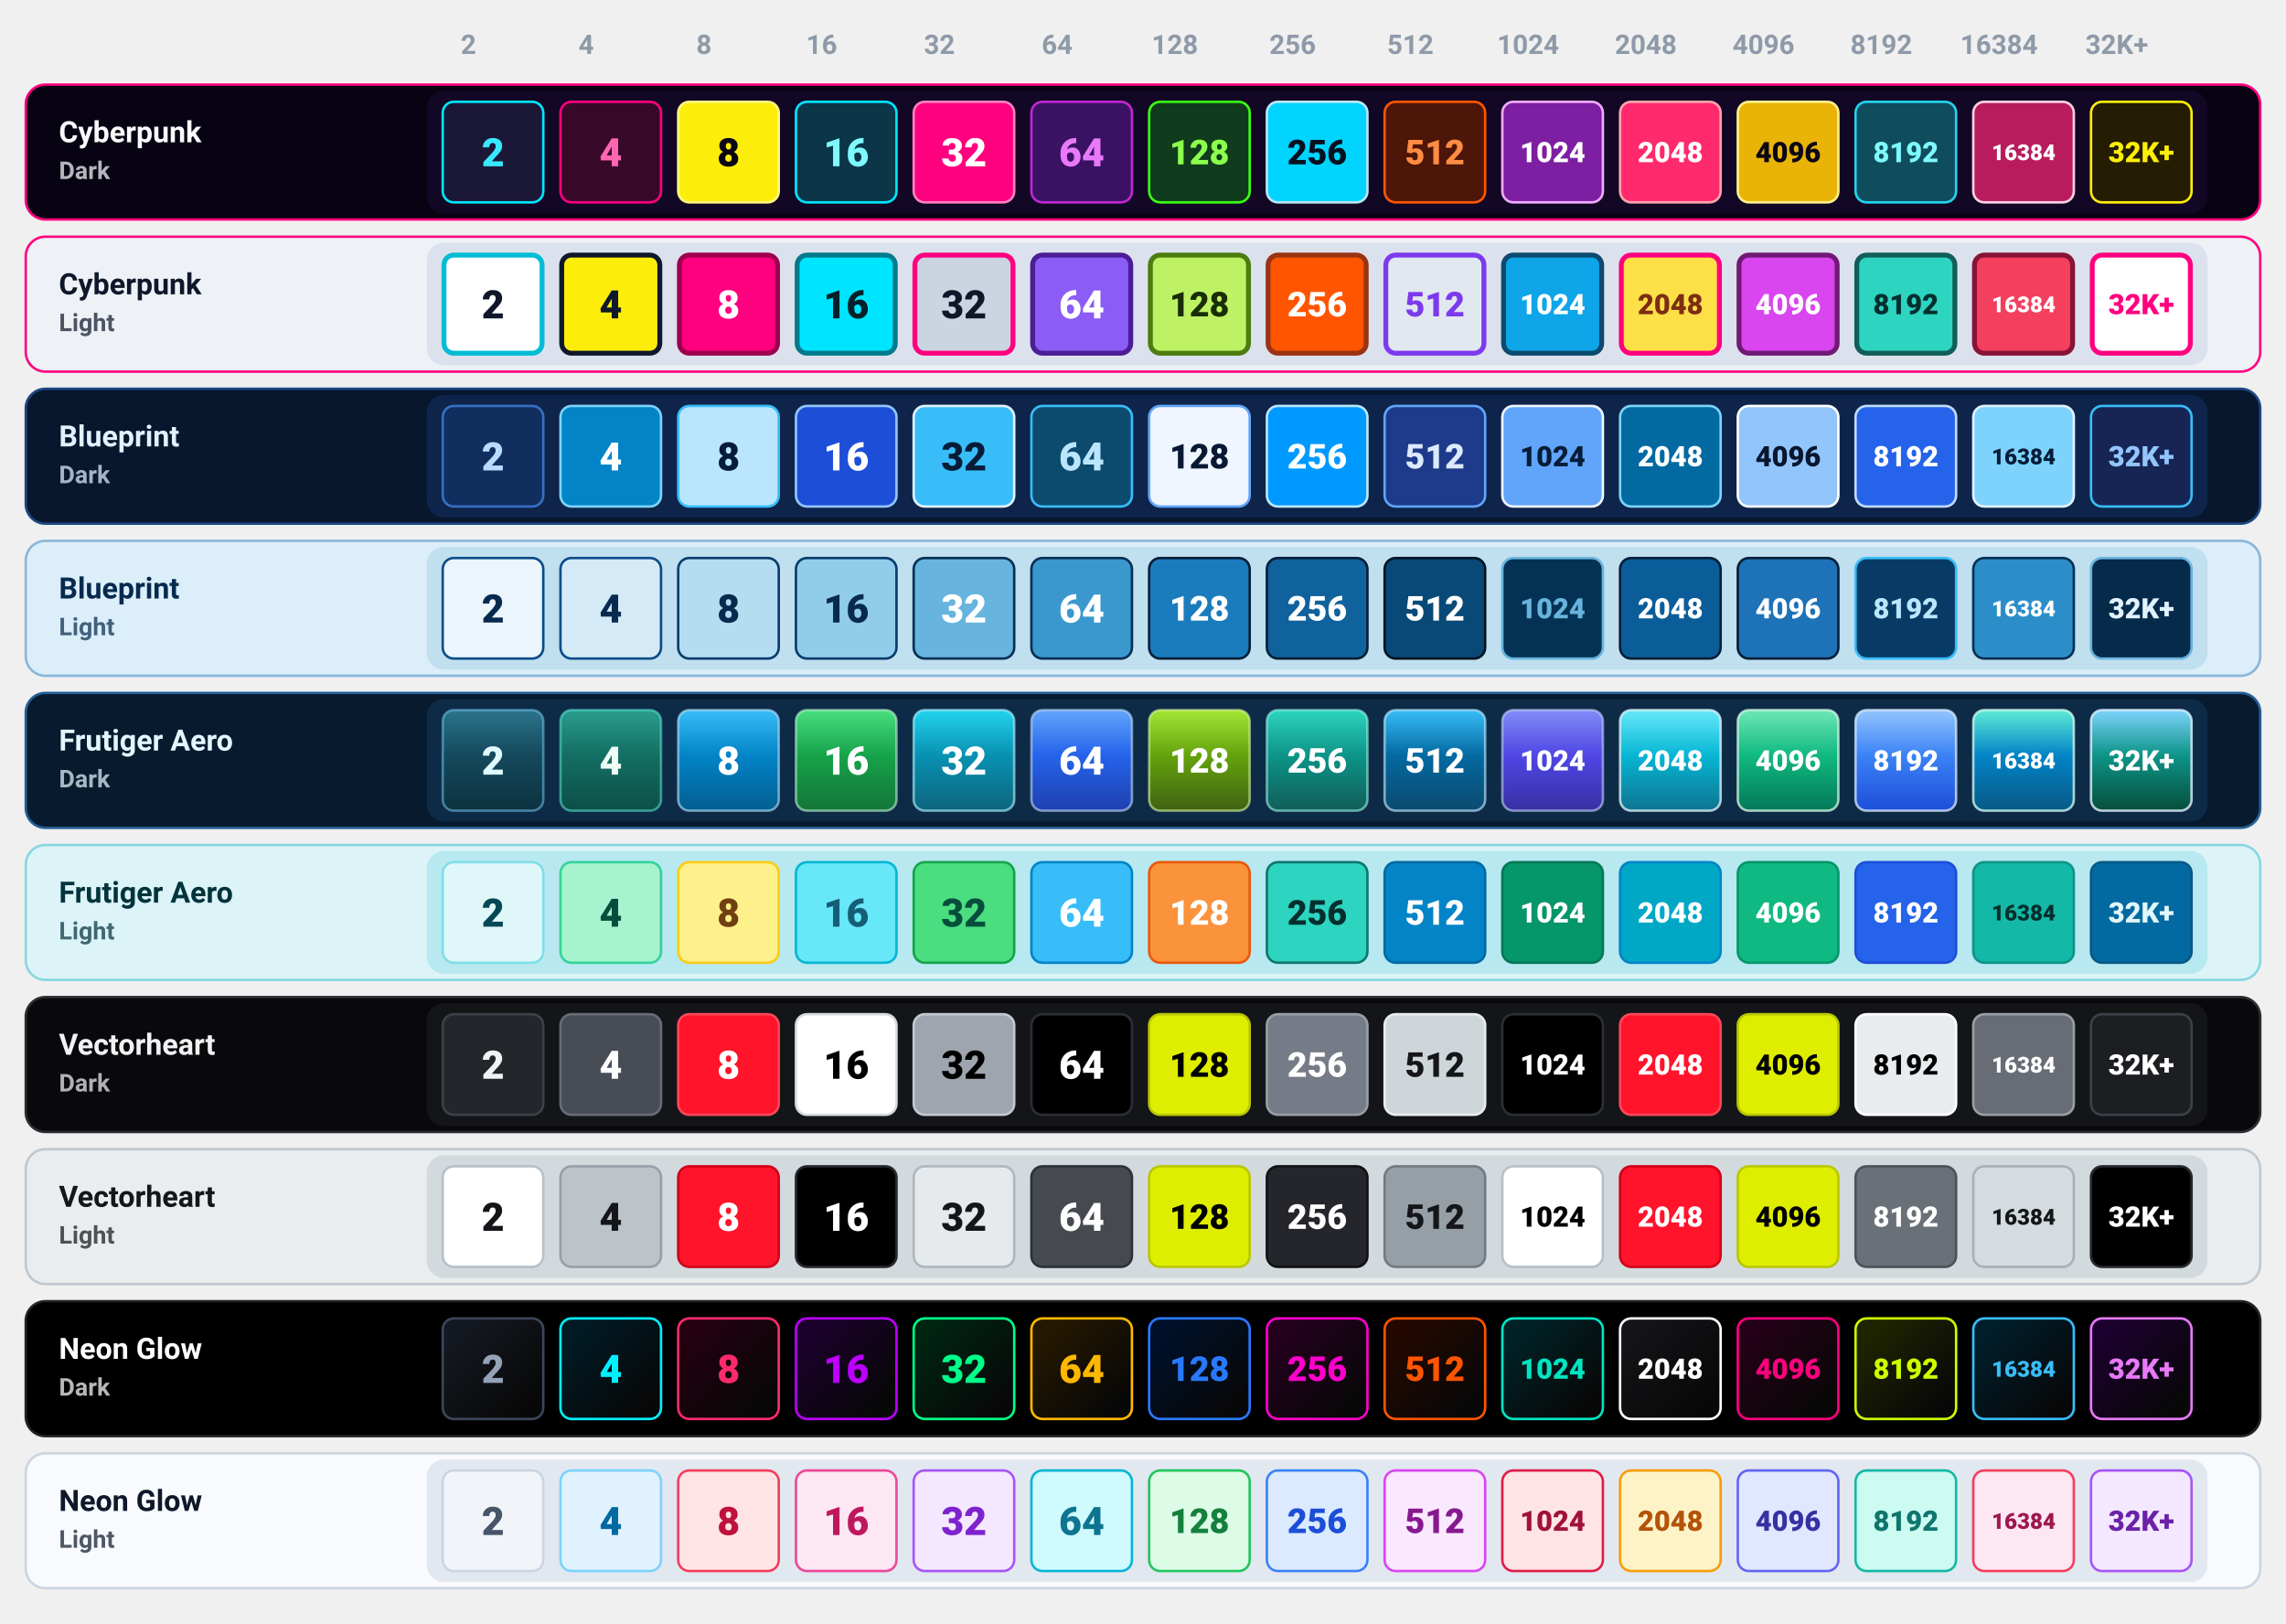
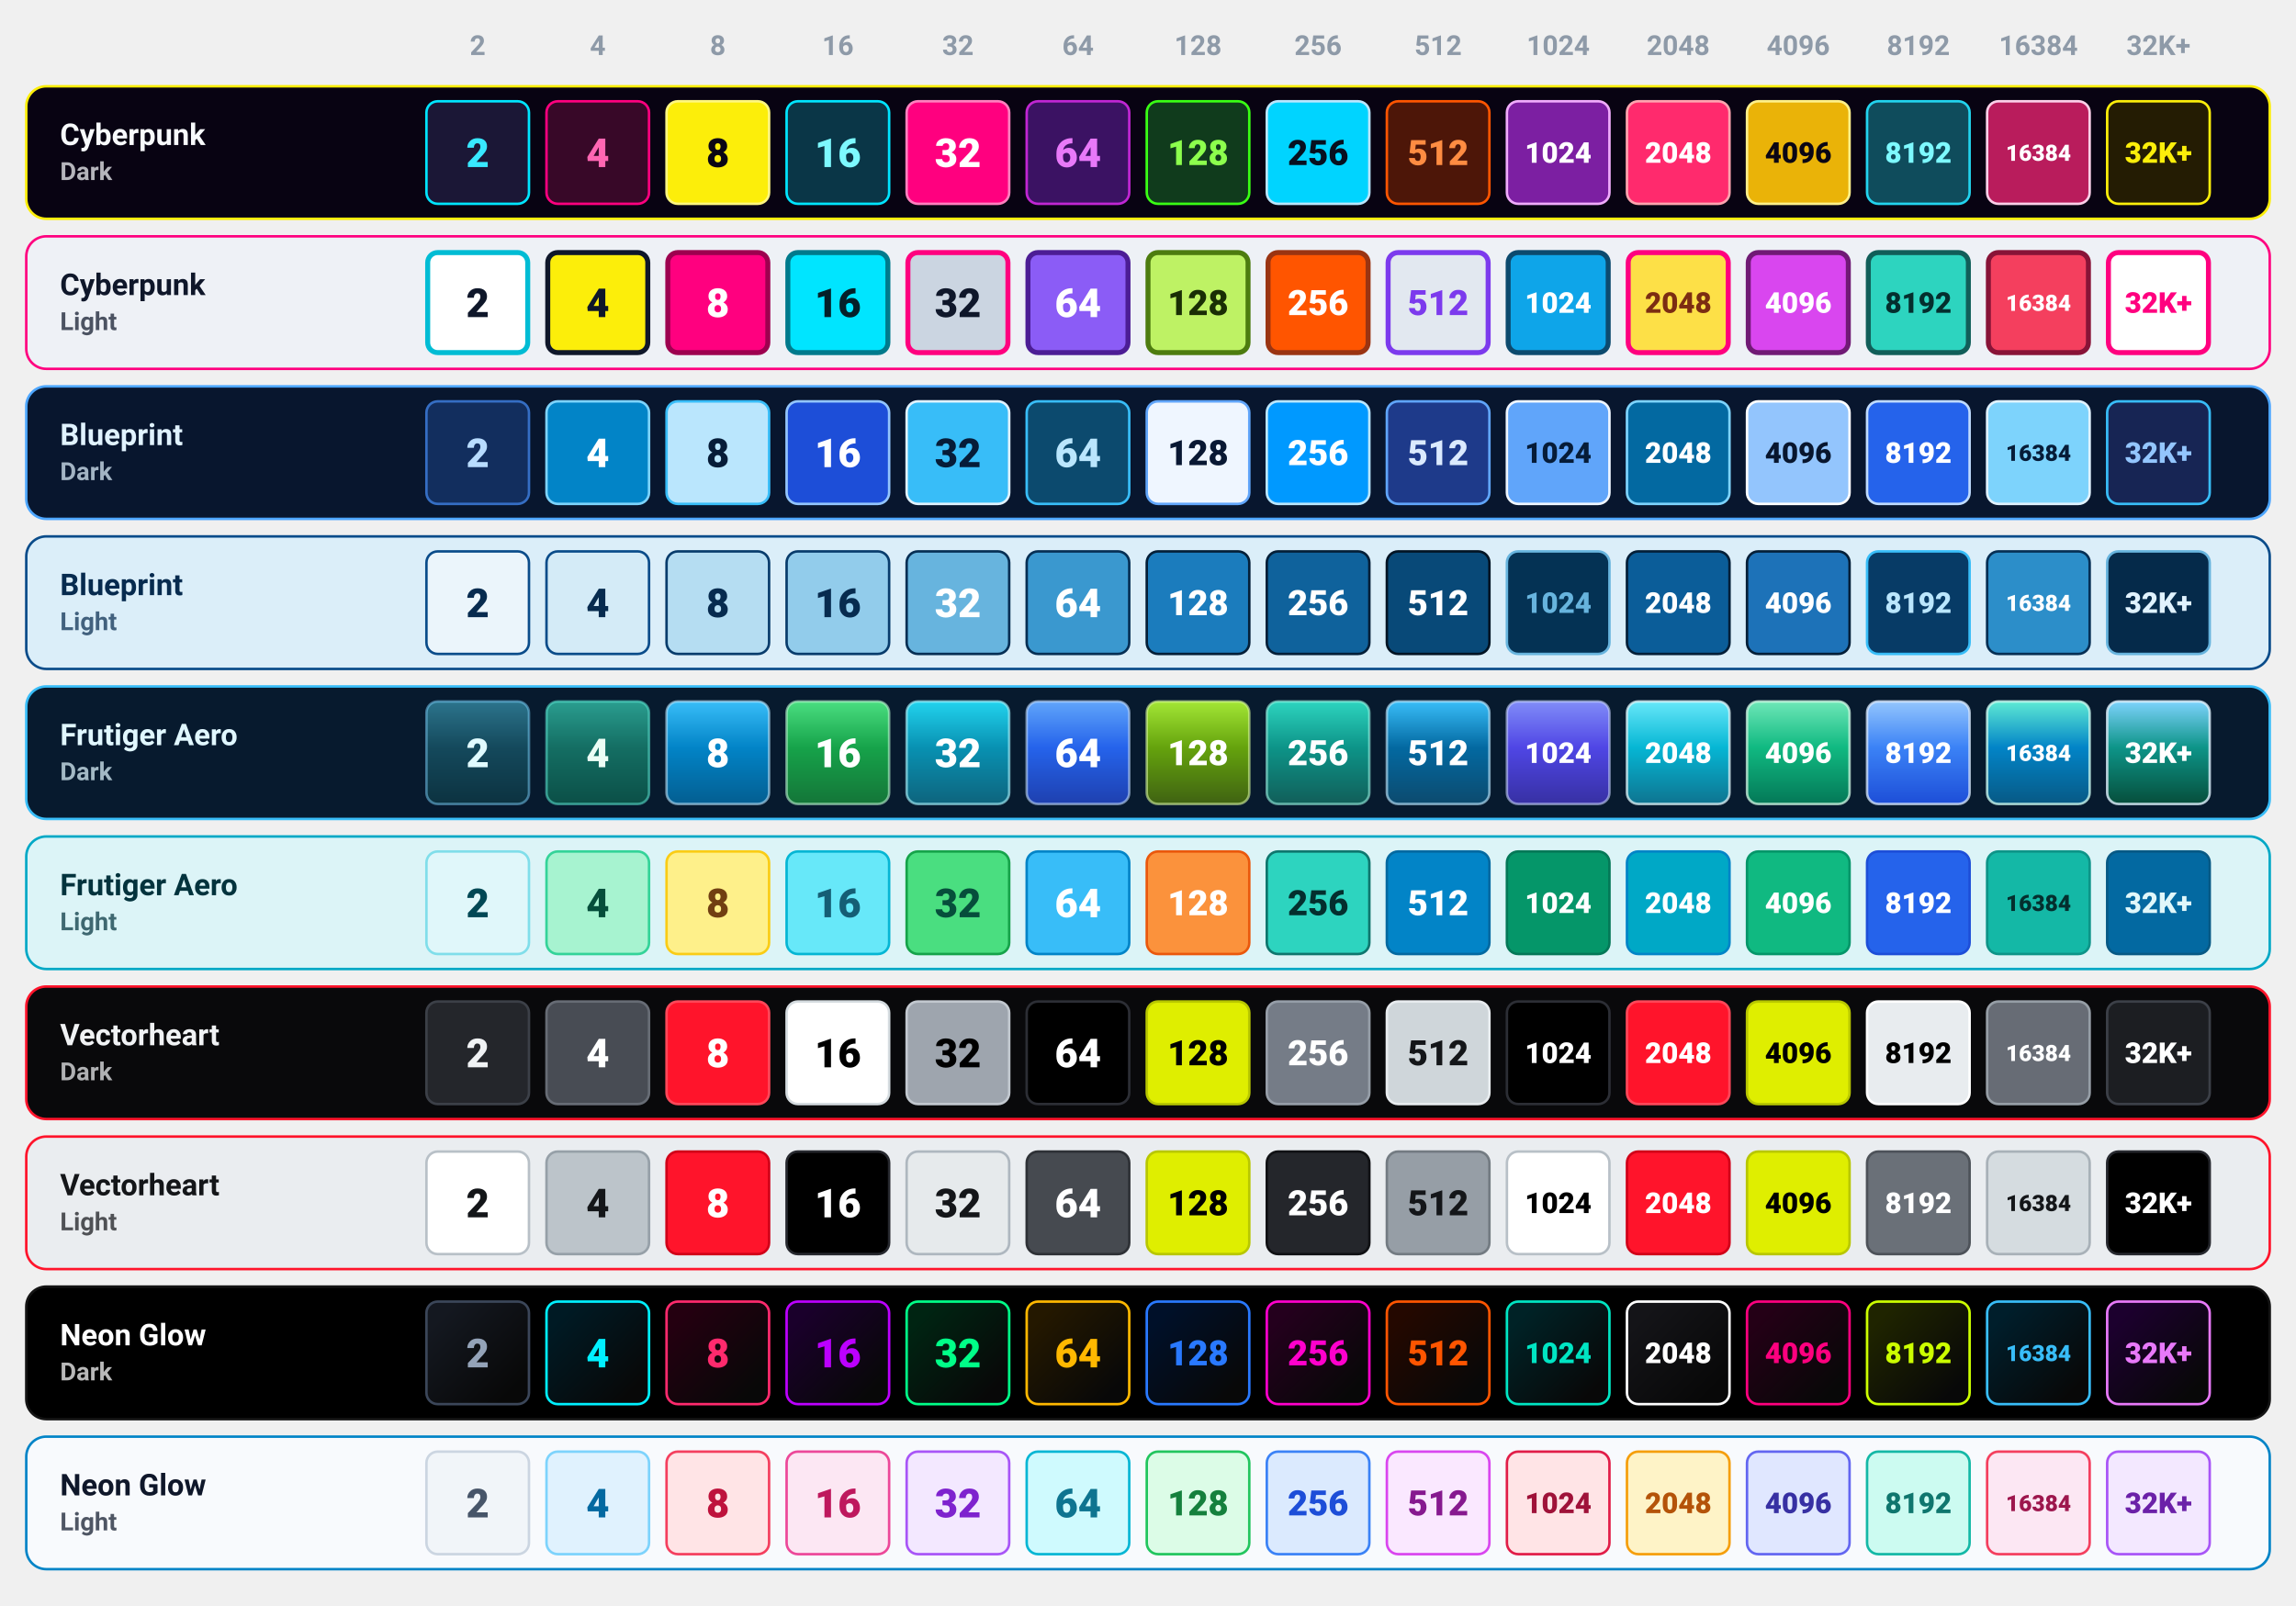
- <svg xmlns="http://www.w3.org/2000/svg" viewBox="0 0 932 662" width="100%" height="100%" style="background:#0a0c0e;">
+ <svg xmlns="http://www.w3.org/2000/svg" viewBox="0 0 918 642" width="100%" height="100%" style="background:#0a0c0e;">
  <style>
    text { font-family: -apple-system, BlinkMacSystemFont, "Segoe UI", Roboto, sans-serif; }
    .hdr { fill:#8e9aa8; font-size:11px; font-weight:700; text-anchor:middle; }
    .lbl { font-size:12px; font-weight:700; }
    .sub { font-size:10px; font-weight:600; }
    .val { font-weight:800; text-anchor:middle; }
    .v2 { font-size:16px; } .v3 { font-size:14px; } .v4 { font-size:11.5px; } .v5 { font-size:9px; }
  </style>
  <defs>
    <linearGradient id="frutigerdark-t2" x1="50.0%" y1="0.0%" x2="50.0%" y2="100.0%">
      <stop offset="0%" stop-color="#2c748c" />
      <stop offset="45%" stop-color="#14495c" />
      <stop offset="100%" stop-color="#0c3240" />
    </linearGradient>
    <linearGradient id="frutigerdark-t4" x1="50.0%" y1="0.0%" x2="50.0%" y2="100.0%">
      <stop offset="0%" stop-color="#2a9d8f" />
      <stop offset="45%" stop-color="#146e63" />
      <stop offset="100%" stop-color="#0b4f47" />
    </linearGradient>
    <linearGradient id="frutigerdark-t8" x1="50.0%" y1="0.0%" x2="50.0%" y2="100.0%">
      <stop offset="0%" stop-color="#38bdf8" />
      <stop offset="45%" stop-color="#0284c7" />
      <stop offset="100%" stop-color="#035e91" />
    </linearGradient>
    <linearGradient id="frutigerdark-t16" x1="50.0%" y1="0.0%" x2="50.0%" y2="100.0%">
      <stop offset="0%" stop-color="#4ade80" />
      <stop offset="45%" stop-color="#16a34a" />
      <stop offset="100%" stop-color="#147538" />
    </linearGradient>
    <linearGradient id="frutigerdark-t32" x1="50.0%" y1="0.0%" x2="50.0%" y2="100.0%">
      <stop offset="0%" stop-color="#22d3ee" />
      <stop offset="45%" stop-color="#0891b2" />
      <stop offset="100%" stop-color="#0e647d" />
    </linearGradient>
    <linearGradient id="frutigerdark-t64" x1="50.0%" y1="0.0%" x2="50.0%" y2="100.0%">
      <stop offset="0%" stop-color="#60a5fa" />
      <stop offset="45%" stop-color="#2563eb" />
      <stop offset="100%" stop-color="#1e40af" />
    </linearGradient>
    <linearGradient id="frutigerdark-t128" x1="50.0%" y1="0.0%" x2="50.0%" y2="100.0%">
      <stop offset="0%" stop-color="#a3e635" />
      <stop offset="45%" stop-color="#65a30d" />
      <stop offset="100%" stop-color="#3f6212" />
    </linearGradient>
    <linearGradient id="frutigerdark-t256" x1="50.0%" y1="0.0%" x2="50.0%" y2="100.0%">
      <stop offset="0%" stop-color="#2dd4bf" />
      <stop offset="45%" stop-color="#0d9488" />
      <stop offset="100%" stop-color="#115e59" />
    </linearGradient>
    <linearGradient id="frutigerdark-t512" x1="50.0%" y1="0.0%" x2="50.0%" y2="100.0%">
      <stop offset="0%" stop-color="#38bdf8" />
      <stop offset="45%" stop-color="#0369a1" />
      <stop offset="100%" stop-color="#0c4a6e" />
    </linearGradient>
    <linearGradient id="frutigerdark-t1024" x1="50.0%" y1="0.0%" x2="50.0%" y2="100.0%">
      <stop offset="0%" stop-color="#818cf8" />
      <stop offset="45%" stop-color="#4f46e5" />
      <stop offset="100%" stop-color="#3730a3" />
    </linearGradient>
    <linearGradient id="frutigerdark-t2048" x1="50.0%" y1="0.0%" x2="50.0%" y2="100.0%">
      <stop offset="0%" stop-color="#67e8f9" />
      <stop offset="45%" stop-color="#06b6d4" />
      <stop offset="100%" stop-color="#0e7490" />
    </linearGradient>
    <linearGradient id="frutigerdark-t4096" x1="50.0%" y1="0.0%" x2="50.0%" y2="100.0%">
      <stop offset="0%" stop-color="#6ee7b7" />
      <stop offset="45%" stop-color="#10b981" />
      <stop offset="100%" stop-color="#047857" />
    </linearGradient>
    <linearGradient id="frutigerdark-t8192" x1="50.0%" y1="0.0%" x2="50.0%" y2="100.0%">
      <stop offset="0%" stop-color="#93c5fd" />
      <stop offset="45%" stop-color="#3b82f6" />
      <stop offset="100%" stop-color="#1d4ed8" />
    </linearGradient>
    <linearGradient id="frutigerdark-t16384" x1="50.0%" y1="0.0%" x2="50.0%" y2="100.0%">
      <stop offset="0%" stop-color="#5eead4" />
      <stop offset="45%" stop-color="#0284c7" />
      <stop offset="100%" stop-color="#075985" />
    </linearGradient>
    <linearGradient id="frutigerdark-tsuper" x1="50.0%" y1="0.0%" x2="50.0%" y2="100.0%">
      <stop offset="0%" stop-color="#7dd3fc" />
      <stop offset="45%" stop-color="#0d9488" />
      <stop offset="100%" stop-color="#064e3b" />
    </linearGradient>
    <linearGradient id="neondark-t2" x1="14.6%" y1="14.6%" x2="85.4%" y2="85.4%">
      <stop offset="0%" stop-color="#141820" />
      <stop offset="100%" stop-color="#080808" />
    </linearGradient>
    <linearGradient id="neondark-t4" x1="14.6%" y1="14.6%" x2="85.4%" y2="85.4%">
      <stop offset="0%" stop-color="#001a24" />
      <stop offset="100%" stop-color="#080808" />
    </linearGradient>
    <linearGradient id="neondark-t8" x1="14.6%" y1="14.6%" x2="85.4%" y2="85.4%">
      <stop offset="0%" stop-color="#240010" />
      <stop offset="100%" stop-color="#080808" />
    </linearGradient>
    <linearGradient id="neondark-t16" x1="14.6%" y1="14.6%" x2="85.4%" y2="85.4%">
      <stop offset="0%" stop-color="#1a002b" />
      <stop offset="100%" stop-color="#080808" />
    </linearGradient>
    <linearGradient id="neondark-t32" x1="14.6%" y1="14.6%" x2="85.4%" y2="85.4%">
      <stop offset="0%" stop-color="#002412" />
      <stop offset="100%" stop-color="#080808" />
    </linearGradient>
    <linearGradient id="neondark-t64" x1="14.6%" y1="14.6%" x2="85.4%" y2="85.4%">
      <stop offset="0%" stop-color="#241800" />
      <stop offset="100%" stop-color="#080808" />
    </linearGradient>
    <linearGradient id="neondark-t128" x1="14.6%" y1="14.6%" x2="85.4%" y2="85.4%">
      <stop offset="0%" stop-color="#001029" />
      <stop offset="100%" stop-color="#080808" />
    </linearGradient>
    <linearGradient id="neondark-t256" x1="14.6%" y1="14.6%" x2="85.4%" y2="85.4%">
      <stop offset="0%" stop-color="#24001d" />
      <stop offset="100%" stop-color="#080808" />
    </linearGradient>
    <linearGradient id="neondark-t512" x1="14.6%" y1="14.6%" x2="85.4%" y2="85.4%">
      <stop offset="0%" stop-color="#240800" />
      <stop offset="100%" stop-color="#080808" />
    </linearGradient>
    <linearGradient id="neondark-t1024" x1="14.6%" y1="14.6%" x2="85.4%" y2="85.4%">
      <stop offset="0%" stop-color="#002226" />
      <stop offset="100%" stop-color="#080808" />
    </linearGradient>
    <linearGradient id="neondark-t2048" x1="14.6%" y1="14.6%" x2="85.4%" y2="85.4%">
      <stop offset="0%" stop-color="#141418" />
      <stop offset="100%" stop-color="#080808" />
    </linearGradient>
    <linearGradient id="neondark-t4096" x1="14.6%" y1="14.6%" x2="85.4%" y2="85.4%">
      <stop offset="0%" stop-color="#240016" />
      <stop offset="100%" stop-color="#080808" />
    </linearGradient>
    <linearGradient id="neondark-t8192" x1="14.6%" y1="14.6%" x2="85.4%" y2="85.4%">
      <stop offset="0%" stop-color="#1f2400" />
      <stop offset="100%" stop-color="#080808" />
    </linearGradient>
    <linearGradient id="neondark-t16384" x1="14.6%" y1="14.6%" x2="85.4%" y2="85.4%">
      <stop offset="0%" stop-color="#001e2b" />
      <stop offset="100%" stop-color="#080808" />
    </linearGradient>
    <linearGradient id="neondark-tsuper" x1="14.6%" y1="14.6%" x2="85.4%" y2="85.4%">
      <stop offset="0%" stop-color="#1c002e" />
      <stop offset="100%" stop-color="#080808" />
    </linearGradient>
  </defs>
  <g transform="translate(170, 22)">
    <text x="21" class="hdr">2</text>
    <text x="69" class="hdr">4</text>
    <text x="117" class="hdr">8</text>
    <text x="165" class="hdr">16</text>
    <text x="213" class="hdr">32</text>
    <text x="261" class="hdr">64</text>
    <text x="309" class="hdr">128</text>
    <text x="357" class="hdr">256</text>
    <text x="405" class="hdr">512</text>
    <text x="453" class="hdr">1024</text>
    <text x="501" class="hdr">2048</text>
    <text x="549" class="hdr">4096</text>
    <text x="597" class="hdr">8192</text>
    <text x="645" class="hdr">16384</text>
    <text x="693" class="hdr">32K+</text>
  </g>
  <g transform="translate(10, 34)">
-     <rect x="0.5" y="0.5" width="911" height="55" rx="8" fill="#080312" stroke="#ff007f" stroke-width="1" />
+     <rect x="0.5" y="0.5" width="897" height="53" rx="8" fill="#080312" stroke="#fcee0a" stroke-width="1" />
    <text x="14" y="24" fill="#f8fafc" class="lbl">Cyberpunk</text>
-     <text x="14" y="39" fill="#f8fafc" fill-opacity="0.72" class="sub">Dark</text>
-     <rect x="164" y="3" width="726" height="50" rx="7" fill="#120724" />
-     <g transform="translate(170, 7)">
+     <text x="14" y="38" fill="#f8fafc" fill-opacity="0.72" class="sub">Dark</text>
+     <g transform="translate(160, 6)">
      <rect x="0.5" y="0.5" width="41" height="41" rx="4.5" fill="#1b1736" stroke="#00e5ff" stroke-width="1" />
      <text x="21" y="26.8" fill="#38e8ff" class="val v2">2</text>
      <rect x="48.5" y="0.5" width="41" height="41" rx="4.5" fill="#380828" stroke="#ff007f" stroke-width="1" />
      <text x="69" y="26.8" fill="#ff66b2" class="val v2">4</text>
      <rect x="96.5" y="0.5" width="41" height="41" rx="4.5" fill="#fcee0a" stroke="#fff780" stroke-width="1" />
      <text x="117" y="26.8" fill="#0b0614" class="val v2">8</text>
      <rect x="144.5" y="0.5" width="41" height="41" rx="4.5" fill="#0a3647" stroke="#00e5ff" stroke-width="1" />
      <text x="165" y="26.8" fill="#7df9ff" class="val v2">16</text>
      <rect x="192.5" y="0.5" width="41" height="41" rx="4.5" fill="#ff007f" stroke="#ff80bf" stroke-width="1" />
      <text x="213" y="26.8" fill="#ffffff" class="val v2">32</text>
      <rect x="240.5" y="0.5" width="41" height="41" rx="4.5" fill="#3b1263" stroke="#c026d3" stroke-width="1" />
      <text x="261" y="26.8" fill="#e879f9" class="val v2">64</text>
      <rect x="288.5" y="0.5" width="41" height="41" rx="4.5" fill="#103b1c" stroke="#39ff14" stroke-width="1" />
      <text x="309" y="26" fill="#8cff4d" class="val v3">128</text>
      <rect x="336.5" y="0.5" width="41" height="41" rx="4.5" fill="#00d4ff" stroke="#bae6fd" stroke-width="1" />
      <text x="357" y="26" fill="#07101f" class="val v3">256</text>
      <rect x="384.5" y="0.5" width="41" height="41" rx="4.5" fill="#4d1608" stroke="#ff5500" stroke-width="1" />
      <text x="405" y="26" fill="#ff8c42" class="val v3">512</text>
      <rect x="432.5" y="0.5" width="41" height="41" rx="4.5" fill="#7c1fa2" stroke="#f0abfc" stroke-width="1" />
      <text x="453" y="25.1" fill="#ffffff" class="val v4">1024</text>
      <rect x="480.5" y="0.5" width="41" height="41" rx="4.5" fill="#ff2a6d" stroke="#fda4af" stroke-width="1" />
      <text x="501" y="25.1" fill="#ffffff" class="val v4">2048</text>
      <rect x="528.5" y="0.5" width="41" height="41" rx="4.5" fill="#eab308" stroke="#fef08a" stroke-width="1" />
      <text x="549" y="25.1" fill="#0b0614" class="val v4">4096</text>
      <rect x="576.5" y="0.5" width="41" height="41" rx="4.5" fill="#0f4c5c" stroke="#22d3ee" stroke-width="1" />
      <text x="597" y="25.1" fill="#7df9ff" class="val v4">8192</text>
      <rect x="624.5" y="0.5" width="41" height="41" rx="4.5" fill="#b91c5c" stroke="#fbcfe8" stroke-width="1" />
      <text x="645" y="24.3" fill="#ffffff" class="val v5">16384</text>
      <rect x="672.5" y="0.5" width="41" height="41" rx="4.5" fill="#241c03" stroke="#fcee0a" stroke-width="1" />
      <text x="693" y="25.1" fill="#fcee0a" class="val v4">32K+</text>
    </g>
  </g>
-   <g transform="translate(10, 96)">
-     <rect x="0.5" y="0.5" width="911" height="55" rx="8" fill="#eef1f6" stroke="#ff007f" stroke-width="1" />
+   <g transform="translate(10, 94)">
+     <rect x="0.5" y="0.5" width="897" height="53" rx="8" fill="#eef1f6" stroke="#ff007f" stroke-width="1" />
    <text x="14" y="24" fill="#0f172a" class="lbl">Cyberpunk</text>
-     <text x="14" y="39" fill="#0f172a" fill-opacity="0.72" class="sub">Light</text>
-     <rect x="164" y="3" width="726" height="50" rx="7" fill="#dce2ed" />
-     <g transform="translate(170, 7)">
+     <text x="14" y="38" fill="#0f172a" fill-opacity="0.72" class="sub">Light</text>
+     <g transform="translate(160, 6)">
      <rect x="1" y="1" width="40" height="40" rx="4" fill="#ffffff" stroke="#00bcd4" stroke-width="2" />
      <text x="21" y="26.8" fill="#0f172a" class="val v2">2</text>
      <rect x="49" y="1" width="40" height="40" rx="4" fill="#fcee0a" stroke="#0f172a" stroke-width="2" />
      <text x="69" y="26.8" fill="#0f172a" class="val v2">4</text>
      <rect x="97" y="1" width="40" height="40" rx="4" fill="#ff007f" stroke="#9d004f" stroke-width="2" />
      <text x="117" y="26.8" fill="#ffffff" class="val v2">8</text>
      <rect x="145" y="1" width="40" height="40" rx="4" fill="#00e5ff" stroke="#007a8c" stroke-width="2" />
      <text x="165" y="26.8" fill="#042029" class="val v2">16</text>
      <rect x="193" y="1" width="40" height="40" rx="4" fill="#cbd5e1" stroke="#ff007f" stroke-width="2" />
      <text x="213" y="26.8" fill="#0f172a" class="val v2">32</text>
      <rect x="241" y="1" width="40" height="40" rx="4" fill="#8b5cf6" stroke="#4c1d95" stroke-width="2" />
      <text x="261" y="26.8" fill="#ffffff" class="val v2">64</text>
      <rect x="289" y="1" width="40" height="40" rx="4" fill="#bef264" stroke="#4d7c0f" stroke-width="2" />
      <text x="309" y="26" fill="#1a2e05" class="val v3">128</text>
      <rect x="337" y="1" width="40" height="40" rx="4" fill="#ff5500" stroke="#9a3412" stroke-width="2" />
      <text x="357" y="26" fill="#ffffff" class="val v3">256</text>
      <rect x="385" y="1" width="40" height="40" rx="4" fill="#e2e8f0" stroke="#7c3aed" stroke-width="2" />
      <text x="405" y="26" fill="#7c3aed" class="val v3">512</text>
      <rect x="433" y="1" width="40" height="40" rx="4" fill="#0ea5e9" stroke="#0c4a6e" stroke-width="2" />
      <text x="453" y="25.1" fill="#ffffff" class="val v4">1024</text>
      <rect x="481" y="1" width="40" height="40" rx="4" fill="#fde047" stroke="#ff007f" stroke-width="2" />
      <text x="501" y="25.1" fill="#7c2d12" class="val v4">2048</text>
      <rect x="529" y="1" width="40" height="40" rx="4" fill="#d946ef" stroke="#701a75" stroke-width="2" />
      <text x="549" y="25.1" fill="#ffffff" class="val v4">4096</text>
      <rect x="577" y="1" width="40" height="40" rx="4" fill="#2dd4bf" stroke="#115e59" stroke-width="2" />
      <text x="597" y="25.1" fill="#042f2e" class="val v4">8192</text>
      <rect x="625" y="1" width="40" height="40" rx="4" fill="#f43f5e" stroke="#881337" stroke-width="2" />
      <text x="645" y="24.3" fill="#ffffff" class="val v5">16384</text>
      <rect x="673" y="1" width="40" height="40" rx="4" fill="#ffffff" stroke="#ff007f" stroke-width="2" />
      <text x="693" y="25.1" fill="#ff007f" class="val v4">32K+</text>
    </g>
  </g>
-   <g transform="translate(10, 158)">
-     <rect x="0.5" y="0.5" width="911" height="55" rx="8" fill="#08162e" stroke="#1d4880" stroke-width="1" />
+   <g transform="translate(10, 154)">
+     <rect x="0.5" y="0.5" width="897" height="53" rx="8" fill="#08162e" stroke="#4da6ff" stroke-width="1" />
    <text x="14" y="24" fill="#e0f2fe" class="lbl">Blueprint</text>
-     <text x="14" y="39" fill="#e0f2fe" fill-opacity="0.72" class="sub">Dark</text>
-     <rect x="164" y="3" width="726" height="50" rx="7" fill="#0e244a" />
-     <g transform="translate(170, 7)">
+     <text x="14" y="38" fill="#e0f2fe" fill-opacity="0.72" class="sub">Dark</text>
+     <g transform="translate(160, 6)">
      <rect x="0.5" y="0.5" width="41" height="41" rx="4.5" fill="#122e5e" stroke="#356ec4" stroke-width="1" />
      <text x="21" y="26.8" fill="#b8dcff" class="val v2">2</text>
      <rect x="48.5" y="0.5" width="41" height="41" rx="4.5" fill="#0284c7" stroke="#7dd3fc" stroke-width="1" />
      <text x="69" y="26.8" fill="#ffffff" class="val v2">4</text>
      <rect x="96.5" y="0.5" width="41" height="41" rx="4.5" fill="#bae6fd" stroke="#38bdf8" stroke-width="1" />
      <text x="117" y="26.8" fill="#061c38" class="val v2">8</text>
      <rect x="144.5" y="0.5" width="41" height="41" rx="4.5" fill="#1d4ed8" stroke="#93c5fd" stroke-width="1" />
      <text x="165" y="26.8" fill="#ffffff" class="val v2">16</text>
      <rect x="192.5" y="0.5" width="41" height="41" rx="4.5" fill="#38bdf8" stroke="#e0f2fe" stroke-width="1" />
      <text x="213" y="26.8" fill="#061c38" class="val v2">32</text>
      <rect x="240.5" y="0.5" width="41" height="41" rx="4.5" fill="#0c4a6e" stroke="#38bdf8" stroke-width="1" />
      <text x="261" y="26.8" fill="#bae6fd" class="val v2">64</text>
      <rect x="288.5" y="0.5" width="41" height="41" rx="4.5" fill="#eff6ff" stroke="#60a5fa" stroke-width="1" />
      <text x="309" y="26" fill="#091833" class="val v3">128</text>
      <rect x="336.5" y="0.5" width="41" height="41" rx="4.5" fill="#0099ff" stroke="#bae6fd" stroke-width="1" />
      <text x="357" y="26" fill="#ffffff" class="val v3">256</text>
      <rect x="384.5" y="0.5" width="41" height="41" rx="4.5" fill="#1e3a8a" stroke="#60a5fa" stroke-width="1" />
      <text x="405" y="26" fill="#dbeafe" class="val v3">512</text>
      <rect x="432.5" y="0.5" width="41" height="41" rx="4.5" fill="#60a5fa" stroke="#eff6ff" stroke-width="1" />
      <text x="453" y="25.1" fill="#061c38" class="val v4">1024</text>
      <rect x="480.5" y="0.5" width="41" height="41" rx="4.5" fill="#0369a1" stroke="#7dd3fc" stroke-width="1" />
      <text x="501" y="25.1" fill="#ffffff" class="val v4">2048</text>
      <rect x="528.5" y="0.5" width="41" height="41" rx="4.5" fill="#93c5fd" stroke="#ffffff" stroke-width="1" />
      <text x="549" y="25.1" fill="#08162e" class="val v4">4096</text>
      <rect x="576.5" y="0.5" width="41" height="41" rx="4.5" fill="#2563eb" stroke="#bfdbfe" stroke-width="1" />
      <text x="597" y="25.1" fill="#ffffff" class="val v4">8192</text>
      <rect x="624.5" y="0.5" width="41" height="41" rx="4.5" fill="#7dd3fc" stroke="#e0f2fe" stroke-width="1" />
      <text x="645" y="24.3" fill="#061c38" class="val v5">16384</text>
      <rect x="672.5" y="0.5" width="41" height="41" rx="4.5" fill="#172554" stroke="#38bdf8" stroke-width="1" />
      <text x="693" y="25.1" fill="#93c5fd" class="val v4">32K+</text>
    </g>
  </g>
-   <g transform="translate(10, 220)">
-     <rect x="0.5" y="0.5" width="911" height="55" rx="8" fill="#dbeef9" stroke="#8bb6d9" stroke-width="1" />
+   <g transform="translate(10, 214)">
+     <rect x="0.5" y="0.5" width="897" height="53" rx="8" fill="#dbeef9" stroke="#0a4c8a" stroke-width="1" />
    <text x="14" y="24" fill="#072b4f" class="lbl">Blueprint</text>
-     <text x="14" y="39" fill="#072b4f" fill-opacity="0.72" class="sub">Light</text>
-     <rect x="164" y="3" width="726" height="50" rx="7" fill="#c0dfef" />
-     <g transform="translate(170, 7)">
+     <text x="14" y="38" fill="#072b4f" fill-opacity="0.72" class="sub">Light</text>
+     <g transform="translate(160, 6)">
      <rect x="0.5" y="0.5" width="41" height="41" rx="4.5" fill="#ebf5fb" stroke="#0a4c8a" stroke-width="1" />
      <text x="21" y="26.8" fill="#072b4f" class="val v2">2</text>
      <rect x="48.5" y="0.5" width="41" height="41" rx="4.5" fill="#d4ebf7" stroke="#0a4c8a" stroke-width="1" />
      <text x="69" y="26.8" fill="#072b4f" class="val v2">4</text>
      <rect x="96.5" y="0.5" width="41" height="41" rx="4.5" fill="#b5ddf2" stroke="#083c6c" stroke-width="1" />
      <text x="117" y="26.8" fill="#072b4f" class="val v2">8</text>
      <rect x="144.5" y="0.5" width="41" height="41" rx="4.5" fill="#92cceb" stroke="#083c6c" stroke-width="1" />
      <text x="165" y="26.8" fill="#072b4f" class="val v2">16</text>
      <rect x="192.5" y="0.5" width="41" height="41" rx="4.5" fill="#67b4de" stroke="#062f54" stroke-width="1" />
      <text x="213" y="26.8" fill="#ffffff" class="val v2">32</text>
      <rect x="240.5" y="0.5" width="41" height="41" rx="4.5" fill="#3a98cf" stroke="#062f54" stroke-width="1" />
      <text x="261" y="26.8" fill="#ffffff" class="val v2">64</text>
      <rect x="288.5" y="0.5" width="41" height="41" rx="4.5" fill="#1b7cbd" stroke="#041f38" stroke-width="1" />
      <text x="309" y="26" fill="#ffffff" class="val v3">128</text>
      <rect x="336.5" y="0.5" width="41" height="41" rx="4.5" fill="#0f629c" stroke="#041f38" stroke-width="1" />
      <text x="357" y="26" fill="#ffffff" class="val v3">256</text>
      <rect x="384.5" y="0.5" width="41" height="41" rx="4.5" fill="#084978" stroke="#021424" stroke-width="1" />
      <text x="405" y="26" fill="#ffffff" class="val v3">512</text>
      <rect x="432.5" y="0.5" width="41" height="41" rx="4.5" fill="#043254" stroke="#67b4de" stroke-width="1" />
      <text x="453" y="25.1" fill="#67b4de" class="val v4">1024</text>
      <rect x="480.5" y="0.5" width="41" height="41" rx="4.5" fill="#0b5d99" stroke="#041f38" stroke-width="1" />
      <text x="501" y="25.1" fill="#ffffff" class="val v4">2048</text>
      <rect x="528.5" y="0.5" width="41" height="41" rx="4.5" fill="#1d72b8" stroke="#041f38" stroke-width="1" />
      <text x="549" y="25.1" fill="#ffffff" class="val v4">4096</text>
      <rect x="576.5" y="0.5" width="41" height="41" rx="4.5" fill="#073b66" stroke="#38bdf8" stroke-width="1" />
      <text x="597" y="25.1" fill="#bae6fd" class="val v4">8192</text>
      <rect x="624.5" y="0.5" width="41" height="41" rx="4.5" fill="#2c8ec9" stroke="#062f54" stroke-width="1" />
      <text x="645" y="24.3" fill="#ffffff" class="val v5">16384</text>
      <rect x="672.5" y="0.5" width="41" height="41" rx="4.5" fill="#052a4a" stroke="#67b4de" stroke-width="1" />
      <text x="693" y="25.1" fill="#e0f2fe" class="val v4">32K+</text>
    </g>
  </g>
-   <g transform="translate(10, 282)">
-     <rect x="0.5" y="0.5" width="911" height="55" rx="8" fill="#071a2e" stroke="#245f94" stroke-width="1" />
+   <g transform="translate(10, 274)">
+     <rect x="0.5" y="0.5" width="897" height="53" rx="8" fill="#071a2e" stroke="#38bdf8" stroke-width="1" />
    <text x="14" y="24" fill="#e0f7ff" class="lbl">Frutiger Aero</text>
-     <text x="14" y="39" fill="#e0f7ff" fill-opacity="0.72" class="sub">Dark</text>
-     <rect x="164" y="3" width="726" height="50" rx="7" fill="#0d2a47" />
-     <g transform="translate(170, 7)">
+     <text x="14" y="38" fill="#e0f7ff" fill-opacity="0.72" class="sub">Dark</text>
+     <g transform="translate(160, 6)">
      <rect x="0.5" y="0.5" width="41" height="41" rx="4.5" fill="url(#frutigerdark-t2)" stroke="#7dd3fc" stroke-width="1" stroke-opacity="0.5" />
      <text x="21" y="26.8" fill="#e0fbff" class="val v2">2</text>
      <rect x="48.5" y="0.5" width="41" height="41" rx="4.5" fill="url(#frutigerdark-t4)" stroke="#5eead4" stroke-width="1" stroke-opacity="0.55" />
      <text x="69" y="26.8" fill="#ecfdf5" class="val v2">4</text>
      <rect x="96.5" y="0.5" width="41" height="41" rx="4.5" fill="url(#frutigerdark-t8)" stroke="#bae6fd" stroke-width="1" stroke-opacity="0.6" />
      <text x="117" y="26.8" fill="#ffffff" class="val v2">8</text>
      <rect x="144.5" y="0.5" width="41" height="41" rx="4.5" fill="url(#frutigerdark-t16)" stroke="#bbf7d0" stroke-width="1" stroke-opacity="0.6" />
      <text x="165" y="26.8" fill="#ffffff" class="val v2">16</text>
      <rect x="192.5" y="0.5" width="41" height="41" rx="4.5" fill="url(#frutigerdark-t32)" stroke="#a5f3fc" stroke-width="1" stroke-opacity="0.65" />
      <text x="213" y="26.8" fill="#ffffff" class="val v2">32</text>
      <rect x="240.5" y="0.5" width="41" height="41" rx="4.5" fill="url(#frutigerdark-t64)" stroke="#bfdbfe" stroke-width="1" stroke-opacity="0.6" />
      <text x="261" y="26.8" fill="#ffffff" class="val v2">64</text>
      <rect x="288.5" y="0.5" width="41" height="41" rx="4.5" fill="url(#frutigerdark-t128)" stroke="#d9f99d" stroke-width="1" stroke-opacity="0.6" />
      <text x="309" y="26" fill="#ffffff" class="val v3">128</text>
      <rect x="336.5" y="0.5" width="41" height="41" rx="4.5" fill="url(#frutigerdark-t256)" stroke="#99f6e4" stroke-width="1" stroke-opacity="0.6" />
      <text x="357" y="26" fill="#ffffff" class="val v3">256</text>
      <rect x="384.5" y="0.5" width="41" height="41" rx="4.5" fill="url(#frutigerdark-t512)" stroke="#bae6fd" stroke-width="1" stroke-opacity="0.65" />
      <text x="405" y="26" fill="#ffffff" class="val v3">512</text>
      <rect x="432.5" y="0.5" width="41" height="41" rx="4.5" fill="url(#frutigerdark-t1024)" stroke="#c7d2fe" stroke-width="1" stroke-opacity="0.6" />
      <text x="453" y="25.1" fill="#ffffff" class="val v4">1024</text>
      <rect x="480.5" y="0.5" width="41" height="41" rx="4.5" fill="url(#frutigerdark-t2048)" stroke="#e0f7fa" stroke-width="1" stroke-opacity="0.75" />
      <text x="501" y="25.1" fill="#ffffff" class="val v4">2048</text>
      <rect x="528.5" y="0.5" width="41" height="41" rx="4.5" fill="url(#frutigerdark-t4096)" stroke="#d1fae5" stroke-width="1" stroke-opacity="0.75" />
      <text x="549" y="25.1" fill="#ffffff" class="val v4">4096</text>
      <rect x="576.5" y="0.5" width="41" height="41" rx="4.5" fill="url(#frutigerdark-t8192)" stroke="#dbeafe" stroke-width="1" stroke-opacity="0.75" />
      <text x="597" y="25.1" fill="#ffffff" class="val v4">8192</text>
      <rect x="624.5" y="0.5" width="41" height="41" rx="4.5" fill="url(#frutigerdark-t16384)" stroke="#ccfbf1" stroke-width="1" stroke-opacity="0.78" />
      <text x="645" y="24.3" fill="#ffffff" class="val v5">16384</text>
      <rect x="672.5" y="0.5" width="41" height="41" rx="4.5" fill="url(#frutigerdark-tsuper)" stroke="#e0f2fe" stroke-width="1" stroke-opacity="0.8" />
      <text x="693" y="25.1" fill="#ffffff" class="val v4">32K+</text>
    </g>
  </g>
-   <g transform="translate(10, 344)">
-     <rect x="0.5" y="0.5" width="911" height="55" rx="8" fill="#dcf4f7" stroke="#89d6e2" stroke-width="1" />
+   <g transform="translate(10, 334)">
+     <rect x="0.5" y="0.5" width="897" height="53" rx="8" fill="#dcf4f7" stroke="#00a8c6" stroke-width="1" />
    <text x="14" y="24" fill="#03333d" class="lbl">Frutiger Aero</text>
-     <text x="14" y="39" fill="#03333d" fill-opacity="0.72" class="sub">Light</text>
-     <rect x="164" y="3" width="726" height="50" rx="7" fill="#b8e8f0" />
-     <g transform="translate(170, 7)">
+     <text x="14" y="38" fill="#03333d" fill-opacity="0.72" class="sub">Light</text>
+     <g transform="translate(160, 6)">
      <rect x="0.5" y="0.5" width="41" height="41" rx="4.5" fill="#e0f7fa" stroke="#80deea" stroke-width="1" />
      <text x="21" y="26.8" fill="#024855" class="val v2">2</text>
      <rect x="48.5" y="0.5" width="41" height="41" rx="4.5" fill="#a7f3d0" stroke="#34d399" stroke-width="1" />
      <text x="69" y="26.8" fill="#064e3b" class="val v2">4</text>
      <rect x="96.5" y="0.5" width="41" height="41" rx="4.5" fill="#fef08a" stroke="#facc15" stroke-width="1" />
      <text x="117" y="26.8" fill="#713f12" class="val v2">8</text>
      <rect x="144.5" y="0.5" width="41" height="41" rx="4.5" fill="#67e8f9" stroke="#06b6d4" stroke-width="1" />
      <text x="165" y="26.8" fill="#155e75" class="val v2">16</text>
      <rect x="192.5" y="0.5" width="41" height="41" rx="4.5" fill="#4ade80" stroke="#16a34a" stroke-width="1" />
      <text x="213" y="26.8" fill="#064e3b" class="val v2">32</text>
      <rect x="240.5" y="0.5" width="41" height="41" rx="4.5" fill="#38bdf8" stroke="#0284c7" stroke-width="1" />
      <text x="261" y="26.8" fill="#ffffff" class="val v2">64</text>
      <rect x="288.5" y="0.5" width="41" height="41" rx="4.5" fill="#fb923c" stroke="#ea580c" stroke-width="1" />
      <text x="309" y="26" fill="#ffffff" class="val v3">128</text>
      <rect x="336.5" y="0.5" width="41" height="41" rx="4.5" fill="#2dd4bf" stroke="#0f766e" stroke-width="1" />
      <text x="357" y="26" fill="#042f2e" class="val v3">256</text>
      <rect x="384.5" y="0.5" width="41" height="41" rx="4.5" fill="#0284c7" stroke="#0369a1" stroke-width="1" />
      <text x="405" y="26" fill="#ffffff" class="val v3">512</text>
      <rect x="432.5" y="0.5" width="41" height="41" rx="4.5" fill="#059669" stroke="#047857" stroke-width="1" />
      <text x="453" y="25.1" fill="#ffffff" class="val v4">1024</text>
      <rect x="480.5" y="0.5" width="41" height="41" rx="4.5" fill="#00a8c6" stroke="#0284c7" stroke-width="1" />
      <text x="501" y="25.1" fill="#ffffff" class="val v4">2048</text>
      <rect x="528.5" y="0.5" width="41" height="41" rx="4.5" fill="#10b981" stroke="#059669" stroke-width="1" />
      <text x="549" y="25.1" fill="#ffffff" class="val v4">4096</text>
      <rect x="576.5" y="0.5" width="41" height="41" rx="4.5" fill="#2563eb" stroke="#1d4ed8" stroke-width="1" />
      <text x="597" y="25.1" fill="#ffffff" class="val v4">8192</text>
      <rect x="624.5" y="0.5" width="41" height="41" rx="4.5" fill="#14b8a6" stroke="#0d9488" stroke-width="1" />
      <text x="645" y="24.3" fill="#042f2e" class="val v5">16384</text>
      <rect x="672.5" y="0.5" width="41" height="41" rx="4.5" fill="#0369a1" stroke="#075985" stroke-width="1" />
      <text x="693" y="25.1" fill="#e0f7fa" class="val v4">32K+</text>
    </g>
  </g>
-   <g transform="translate(10, 406)">
-     <rect x="0.5" y="0.5" width="911" height="55" rx="8" fill="#09090b" stroke="#2b2d33" stroke-width="1" />
+   <g transform="translate(10, 394)">
+     <rect x="0.5" y="0.5" width="897" height="53" rx="8" fill="#09090b" stroke="#ff142b" stroke-width="1" />
    <text x="14" y="24" fill="#f0f2f4" class="lbl">Vectorheart</text>
-     <text x="14" y="39" fill="#f0f2f4" fill-opacity="0.72" class="sub">Dark</text>
-     <rect x="164" y="3" width="726" height="50" rx="7" fill="#141518" />
-     <g transform="translate(170, 7)">
+     <text x="14" y="38" fill="#f0f2f4" fill-opacity="0.72" class="sub">Dark</text>
+     <g transform="translate(160, 6)">
      <rect x="0.5" y="0.5" width="41" height="41" rx="4.5" fill="#24262b" stroke="#3c4048" stroke-width="1" />
      <text x="21" y="26.8" fill="#f0f2f4" class="val v2">2</text>
      <rect x="48.5" y="0.5" width="41" height="41" rx="4.5" fill="#484c54" stroke="#676c75" stroke-width="1" />
      <text x="69" y="26.8" fill="#ffffff" class="val v2">4</text>
      <rect x="96.5" y="0.5" width="41" height="41" rx="4.5" fill="#ff142b" stroke="#ff4759" stroke-width="1" />
      <text x="117" y="26.8" fill="#ffffff" class="val v2">8</text>
      <rect x="144.5" y="0.5" width="41" height="41" rx="4.5" fill="#ffffff" stroke="#d5dce0" stroke-width="1" />
      <text x="165" y="26.8" fill="#000000" class="val v2">16</text>
      <rect x="192.5" y="0.5" width="41" height="41" rx="4.5" fill="#9ea5ae" stroke="#c2c8cf" stroke-width="1" />
      <text x="213" y="26.8" fill="#000000" class="val v2">32</text>
      <rect x="240.5" y="0.5" width="41" height="41" rx="4.5" fill="#000000" stroke="#2c2e35" stroke-width="1" />
      <text x="261" y="26.8" fill="#ffffff" class="val v2">64</text>
      <rect x="288.5" y="0.5" width="41" height="41" rx="4.5" fill="#dfee00" stroke="#b8c700" stroke-width="1" />
      <text x="309" y="26" fill="#000000" class="val v3">128</text>
      <rect x="336.5" y="0.5" width="41" height="41" rx="4.5" fill="#757c87" stroke="#969ea8" stroke-width="1" />
      <text x="357" y="26" fill="#ffffff" class="val v3">256</text>
      <rect x="384.5" y="0.5" width="41" height="41" rx="4.5" fill="#cfd6da" stroke="#e8ecef" stroke-width="1" />
      <text x="405" y="26" fill="#141619" class="val v3">512</text>
      <rect x="432.5" y="0.5" width="41" height="41" rx="4.5" fill="#000000" stroke="#2c2e35" stroke-width="1" />
      <text x="453" y="25.1" fill="#ffffff" class="val v4">1024</text>
      <rect x="480.5" y="0.5" width="41" height="41" rx="4.5" fill="#ff142b" stroke="#ff4759" stroke-width="1" />
      <text x="501" y="25.1" fill="#ffffff" class="val v4">2048</text>
      <rect x="528.5" y="0.5" width="41" height="41" rx="4.5" fill="#dfee00" stroke="#b8c700" stroke-width="1" />
      <text x="549" y="25.1" fill="#000000" class="val v4">4096</text>
      <rect x="576.5" y="0.5" width="41" height="41" rx="4.5" fill="#e8ecef" stroke="#ffffff" stroke-width="1" />
      <text x="597" y="25.1" fill="#000000" class="val v4">8192</text>
      <rect x="624.5" y="0.5" width="41" height="41" rx="4.5" fill="#676c75" stroke="#969ea6" stroke-width="1" />
      <text x="645" y="24.3" fill="#ffffff" class="val v5">16384</text>
      <rect x="672.5" y="0.5" width="41" height="41" rx="4.5" fill="#1c1e22" stroke="#3c4048" stroke-width="1" />
      <text x="693" y="25.1" fill="#ffffff" class="val v4">32K+</text>
    </g>
  </g>
-   <g transform="translate(10, 468)">
-     <rect x="0.5" y="0.5" width="911" height="55" rx="8" fill="#eaedf0" stroke="#c0c8cf" stroke-width="1" />
+   <g transform="translate(10, 454)">
+     <rect x="0.5" y="0.5" width="897" height="53" rx="8" fill="#eaedf0" stroke="#ff142b" stroke-width="1" />
    <text x="14" y="24" fill="#141619" class="lbl">Vectorheart</text>
-     <text x="14" y="39" fill="#141619" fill-opacity="0.72" class="sub">Light</text>
-     <rect x="164" y="3" width="726" height="50" rx="7" fill="#d3dade" />
-     <g transform="translate(170, 7)">
+     <text x="14" y="38" fill="#141619" fill-opacity="0.72" class="sub">Light</text>
+     <g transform="translate(160, 6)">
      <rect x="0.5" y="0.5" width="41" height="41" rx="4.5" fill="#ffffff" stroke="#b8c0c7" stroke-width="1" />
      <text x="21" y="26.8" fill="#141619" class="val v2">2</text>
      <rect x="48.5" y="0.5" width="41" height="41" rx="4.5" fill="#bcc4ca" stroke="#96a0a8" stroke-width="1" />
      <text x="69" y="26.8" fill="#141619" class="val v2">4</text>
      <rect x="96.5" y="0.5" width="41" height="41" rx="4.5" fill="#ff142b" stroke="#d10018" stroke-width="1" />
      <text x="117" y="26.8" fill="#ffffff" class="val v2">8</text>
      <rect x="144.5" y="0.5" width="41" height="41" rx="4.5" fill="#000000" stroke="#26282e" stroke-width="1" />
      <text x="165" y="26.8" fill="#ffffff" class="val v2">16</text>
      <rect x="192.5" y="0.5" width="41" height="41" rx="4.5" fill="#e6eaec" stroke="#aeb7bf" stroke-width="1" />
      <text x="213" y="26.8" fill="#141619" class="val v2">32</text>
      <rect x="240.5" y="0.5" width="41" height="41" rx="4.5" fill="#464a50" stroke="#2e3136" stroke-width="1" />
      <text x="261" y="26.8" fill="#ffffff" class="val v2">64</text>
      <rect x="288.5" y="0.5" width="41" height="41" rx="4.5" fill="#dfee00" stroke="#b8c700" stroke-width="1" />
      <text x="309" y="26" fill="#000000" class="val v3">128</text>
      <rect x="336.5" y="0.5" width="41" height="41" rx="4.5" fill="#24262b" stroke="#101114" stroke-width="1" />
      <text x="357" y="26" fill="#ffffff" class="val v3">256</text>
      <rect x="384.5" y="0.5" width="41" height="41" rx="4.5" fill="#969ea6" stroke="#737b82" stroke-width="1" />
      <text x="405" y="26" fill="#141619" class="val v3">512</text>
      <rect x="432.5" y="0.5" width="41" height="41" rx="4.5" fill="#ffffff" stroke="#b8c0c7" stroke-width="1" />
      <text x="453" y="25.1" fill="#000000" class="val v4">1024</text>
      <rect x="480.5" y="0.5" width="41" height="41" rx="4.5" fill="#ff142b" stroke="#d10018" stroke-width="1" />
      <text x="501" y="25.1" fill="#ffffff" class="val v4">2048</text>
      <rect x="528.5" y="0.5" width="41" height="41" rx="4.5" fill="#dfee00" stroke="#b8c700" stroke-width="1" />
      <text x="549" y="25.1" fill="#000000" class="val v4">4096</text>
      <rect x="576.5" y="0.5" width="41" height="41" rx="4.5" fill="#6a7078" stroke="#4d5259" stroke-width="1" />
      <text x="597" y="25.1" fill="#ffffff" class="val v4">8192</text>
      <rect x="624.5" y="0.5" width="41" height="41" rx="4.5" fill="#d5dce0" stroke="#a8b1b8" stroke-width="1" />
      <text x="645" y="24.3" fill="#141619" class="val v5">16384</text>
      <rect x="672.5" y="0.5" width="41" height="41" rx="4.5" fill="#000000" stroke="#26282e" stroke-width="1" />
      <text x="693" y="25.1" fill="#ffffff" class="val v4">32K+</text>
    </g>
  </g>
-   <g transform="translate(10, 530)">
-     <rect x="0.5" y="0.5" width="911" height="55" rx="8" fill="#000000" stroke="#222222" stroke-width="1" />
+   <g transform="translate(10, 514)">
+     <rect x="0.5" y="0.5" width="897" height="53" rx="8" fill="#000000" stroke="#141414" stroke-width="1" />
    <text x="14" y="24" fill="#ffffff" class="lbl">Neon Glow</text>
-     <text x="14" y="39" fill="#ffffff" fill-opacity="0.72" class="sub">Dark</text>
-     <rect x="164" y="3" width="726" height="50" rx="7" fill="#000000" />
-     <g transform="translate(170, 7)">
+     <text x="14" y="38" fill="#ffffff" fill-opacity="0.72" class="sub">Dark</text>
+     <g transform="translate(160, 6)">
      <rect x="0.5" y="0.5" width="41" height="41" rx="4.5" fill="url(#neondark-t2)" stroke="#3b4659" stroke-width="1" />
      <text x="21" y="26.8" fill="#94a3b8" class="val v2">2</text>
      <rect x="48.5" y="0.5" width="41" height="41" rx="4.5" fill="url(#neondark-t4)" stroke="#00f0ff" stroke-width="1" />
      <text x="69" y="26.8" fill="#00f0ff" class="val v2">4</text>
      <rect x="96.5" y="0.5" width="41" height="41" rx="4.5" fill="url(#neondark-t8)" stroke="#ff2a6d" stroke-width="1" />
      <text x="117" y="26.8" fill="#ff2a6d" class="val v2">8</text>
      <rect x="144.5" y="0.5" width="41" height="41" rx="4.5" fill="url(#neondark-t16)" stroke="#bc00ff" stroke-width="1" />
      <text x="165" y="26.8" fill="#bc00ff" class="val v2">16</text>
      <rect x="192.5" y="0.5" width="41" height="41" rx="4.5" fill="url(#neondark-t32)" stroke="#00ff88" stroke-width="1" />
      <text x="213" y="26.8" fill="#00ff88" class="val v2">32</text>
      <rect x="240.5" y="0.5" width="41" height="41" rx="4.5" fill="url(#neondark-t64)" stroke="#ffb800" stroke-width="1" />
      <text x="261" y="26.8" fill="#ffb800" class="val v2">64</text>
      <rect x="288.5" y="0.5" width="41" height="41" rx="4.5" fill="url(#neondark-t128)" stroke="#2979ff" stroke-width="1" />
      <text x="309" y="26" fill="#2979ff" class="val v3">128</text>
      <rect x="336.5" y="0.5" width="41" height="41" rx="4.5" fill="url(#neondark-t256)" stroke="#ff00cc" stroke-width="1" />
      <text x="357" y="26" fill="#ff00cc" class="val v3">256</text>
      <rect x="384.5" y="0.5" width="41" height="41" rx="4.5" fill="url(#neondark-t512)" stroke="#ff5500" stroke-width="1" />
      <text x="405" y="26" fill="#ff5500" class="val v3">512</text>
      <rect x="432.5" y="0.5" width="41" height="41" rx="4.5" fill="url(#neondark-t1024)" stroke="#00e5c3" stroke-width="1" />
      <text x="453" y="25.1" fill="#00e5c3" class="val v4">1024</text>
      <rect x="480.5" y="0.5" width="41" height="41" rx="4.5" fill="url(#neondark-t2048)" stroke="#ffffff" stroke-width="1" />
      <text x="501" y="25.1" fill="#ffffff" class="val v4">2048</text>
      <rect x="528.5" y="0.5" width="41" height="41" rx="4.5" fill="url(#neondark-t4096)" stroke="#ff007f" stroke-width="1" />
      <text x="549" y="25.1" fill="#ff007f" class="val v4">4096</text>
      <rect x="576.5" y="0.5" width="41" height="41" rx="4.5" fill="url(#neondark-t8192)" stroke="#ccff00" stroke-width="1" />
      <text x="597" y="25.1" fill="#ccff00" class="val v4">8192</text>
      <rect x="624.5" y="0.5" width="41" height="41" rx="4.5" fill="url(#neondark-t16384)" stroke="#38bdf8" stroke-width="1" />
      <text x="645" y="24.3" fill="#38bdf8" class="val v5">16384</text>
      <rect x="672.5" y="0.5" width="41" height="41" rx="4.5" fill="url(#neondark-tsuper)" stroke="#e879f9" stroke-width="1" />
      <text x="693" y="25.1" fill="#e879f9" class="val v4">32K+</text>
    </g>
  </g>
-   <g transform="translate(10, 592)">
-     <rect x="0.5" y="0.5" width="911" height="55" rx="8" fill="#f8fafd" stroke="#cbd5e1" stroke-width="1" />
+   <g transform="translate(10, 574)">
+     <rect x="0.5" y="0.5" width="897" height="53" rx="8" fill="#f8fafd" stroke="#0284c7" stroke-width="1" />
    <text x="14" y="24" fill="#0f172a" class="lbl">Neon Glow</text>
-     <text x="14" y="39" fill="#0f172a" fill-opacity="0.72" class="sub">Light</text>
-     <rect x="164" y="3" width="726" height="50" rx="7" fill="#e2e8f0" />
-     <g transform="translate(170, 7)">
+     <text x="14" y="38" fill="#0f172a" fill-opacity="0.72" class="sub">Light</text>
+     <g transform="translate(160, 6)">
      <rect x="0.5" y="0.5" width="41" height="41" rx="4.5" fill="#f1f5f9" stroke="#cbd5e1" stroke-width="1" />
      <text x="21" y="26.8" fill="#475569" class="val v2">2</text>
      <rect x="48.5" y="0.5" width="41" height="41" rx="4.5" fill="#e0f2fe" stroke="#7dd3fc" stroke-width="1" />
      <text x="69" y="26.8" fill="#0369a1" class="val v2">4</text>
      <rect x="96.5" y="0.5" width="41" height="41" rx="4.5" fill="#ffe4e6" stroke="#f43f5e" stroke-width="1" />
      <text x="117" y="26.8" fill="#be123c" class="val v2">8</text>
      <rect x="144.5" y="0.5" width="41" height="41" rx="4.5" fill="#fce7f3" stroke="#ec4899" stroke-width="1" />
      <text x="165" y="26.8" fill="#be185d" class="val v2">16</text>
      <rect x="192.5" y="0.5" width="41" height="41" rx="4.5" fill="#f3e8ff" stroke="#a855f7" stroke-width="1" />
      <text x="213" y="26.8" fill="#7e22ce" class="val v2">32</text>
      <rect x="240.5" y="0.5" width="41" height="41" rx="4.5" fill="#cffafe" stroke="#06b6d4" stroke-width="1" />
      <text x="261" y="26.8" fill="#0e7490" class="val v2">64</text>
      <rect x="288.5" y="0.5" width="41" height="41" rx="4.5" fill="#dcfce7" stroke="#22c55e" stroke-width="1" />
      <text x="309" y="26" fill="#15803d" class="val v3">128</text>
      <rect x="336.5" y="0.5" width="41" height="41" rx="4.5" fill="#dbeafe" stroke="#3b82f6" stroke-width="1" />
      <text x="357" y="26" fill="#1d4ed8" class="val v3">256</text>
      <rect x="384.5" y="0.5" width="41" height="41" rx="4.5" fill="#fae8ff" stroke="#d946ef" stroke-width="1" />
      <text x="405" y="26" fill="#86198f" class="val v3">512</text>
      <rect x="432.5" y="0.5" width="41" height="41" rx="4.5" fill="#ffe4e6" stroke="#e11d48" stroke-width="1" />
      <text x="453" y="25.1" fill="#9f1239" class="val v4">1024</text>
      <rect x="480.5" y="0.5" width="41" height="41" rx="4.5" fill="#fef3c7" stroke="#f59e0b" stroke-width="1" />
      <text x="501" y="25.1" fill="#b45309" class="val v4">2048</text>
      <rect x="528.5" y="0.5" width="41" height="41" rx="4.5" fill="#e0e7ff" stroke="#6366f1" stroke-width="1" />
      <text x="549" y="25.1" fill="#3730a3" class="val v4">4096</text>
      <rect x="576.5" y="0.5" width="41" height="41" rx="4.5" fill="#ccfbf1" stroke="#14b8a6" stroke-width="1" />
      <text x="597" y="25.1" fill="#0f766e" class="val v4">8192</text>
      <rect x="624.5" y="0.5" width="41" height="41" rx="4.5" fill="#fce7f3" stroke="#f43f5e" stroke-width="1" />
      <text x="645" y="24.3" fill="#9d174d" class="val v5">16384</text>
      <rect x="672.5" y="0.5" width="41" height="41" rx="4.5" fill="#f3e8ff" stroke="#a855f7" stroke-width="1" />
      <text x="693" y="25.1" fill="#6b21a8" class="val v4">32K+</text>
    </g>
  </g>
</svg>
